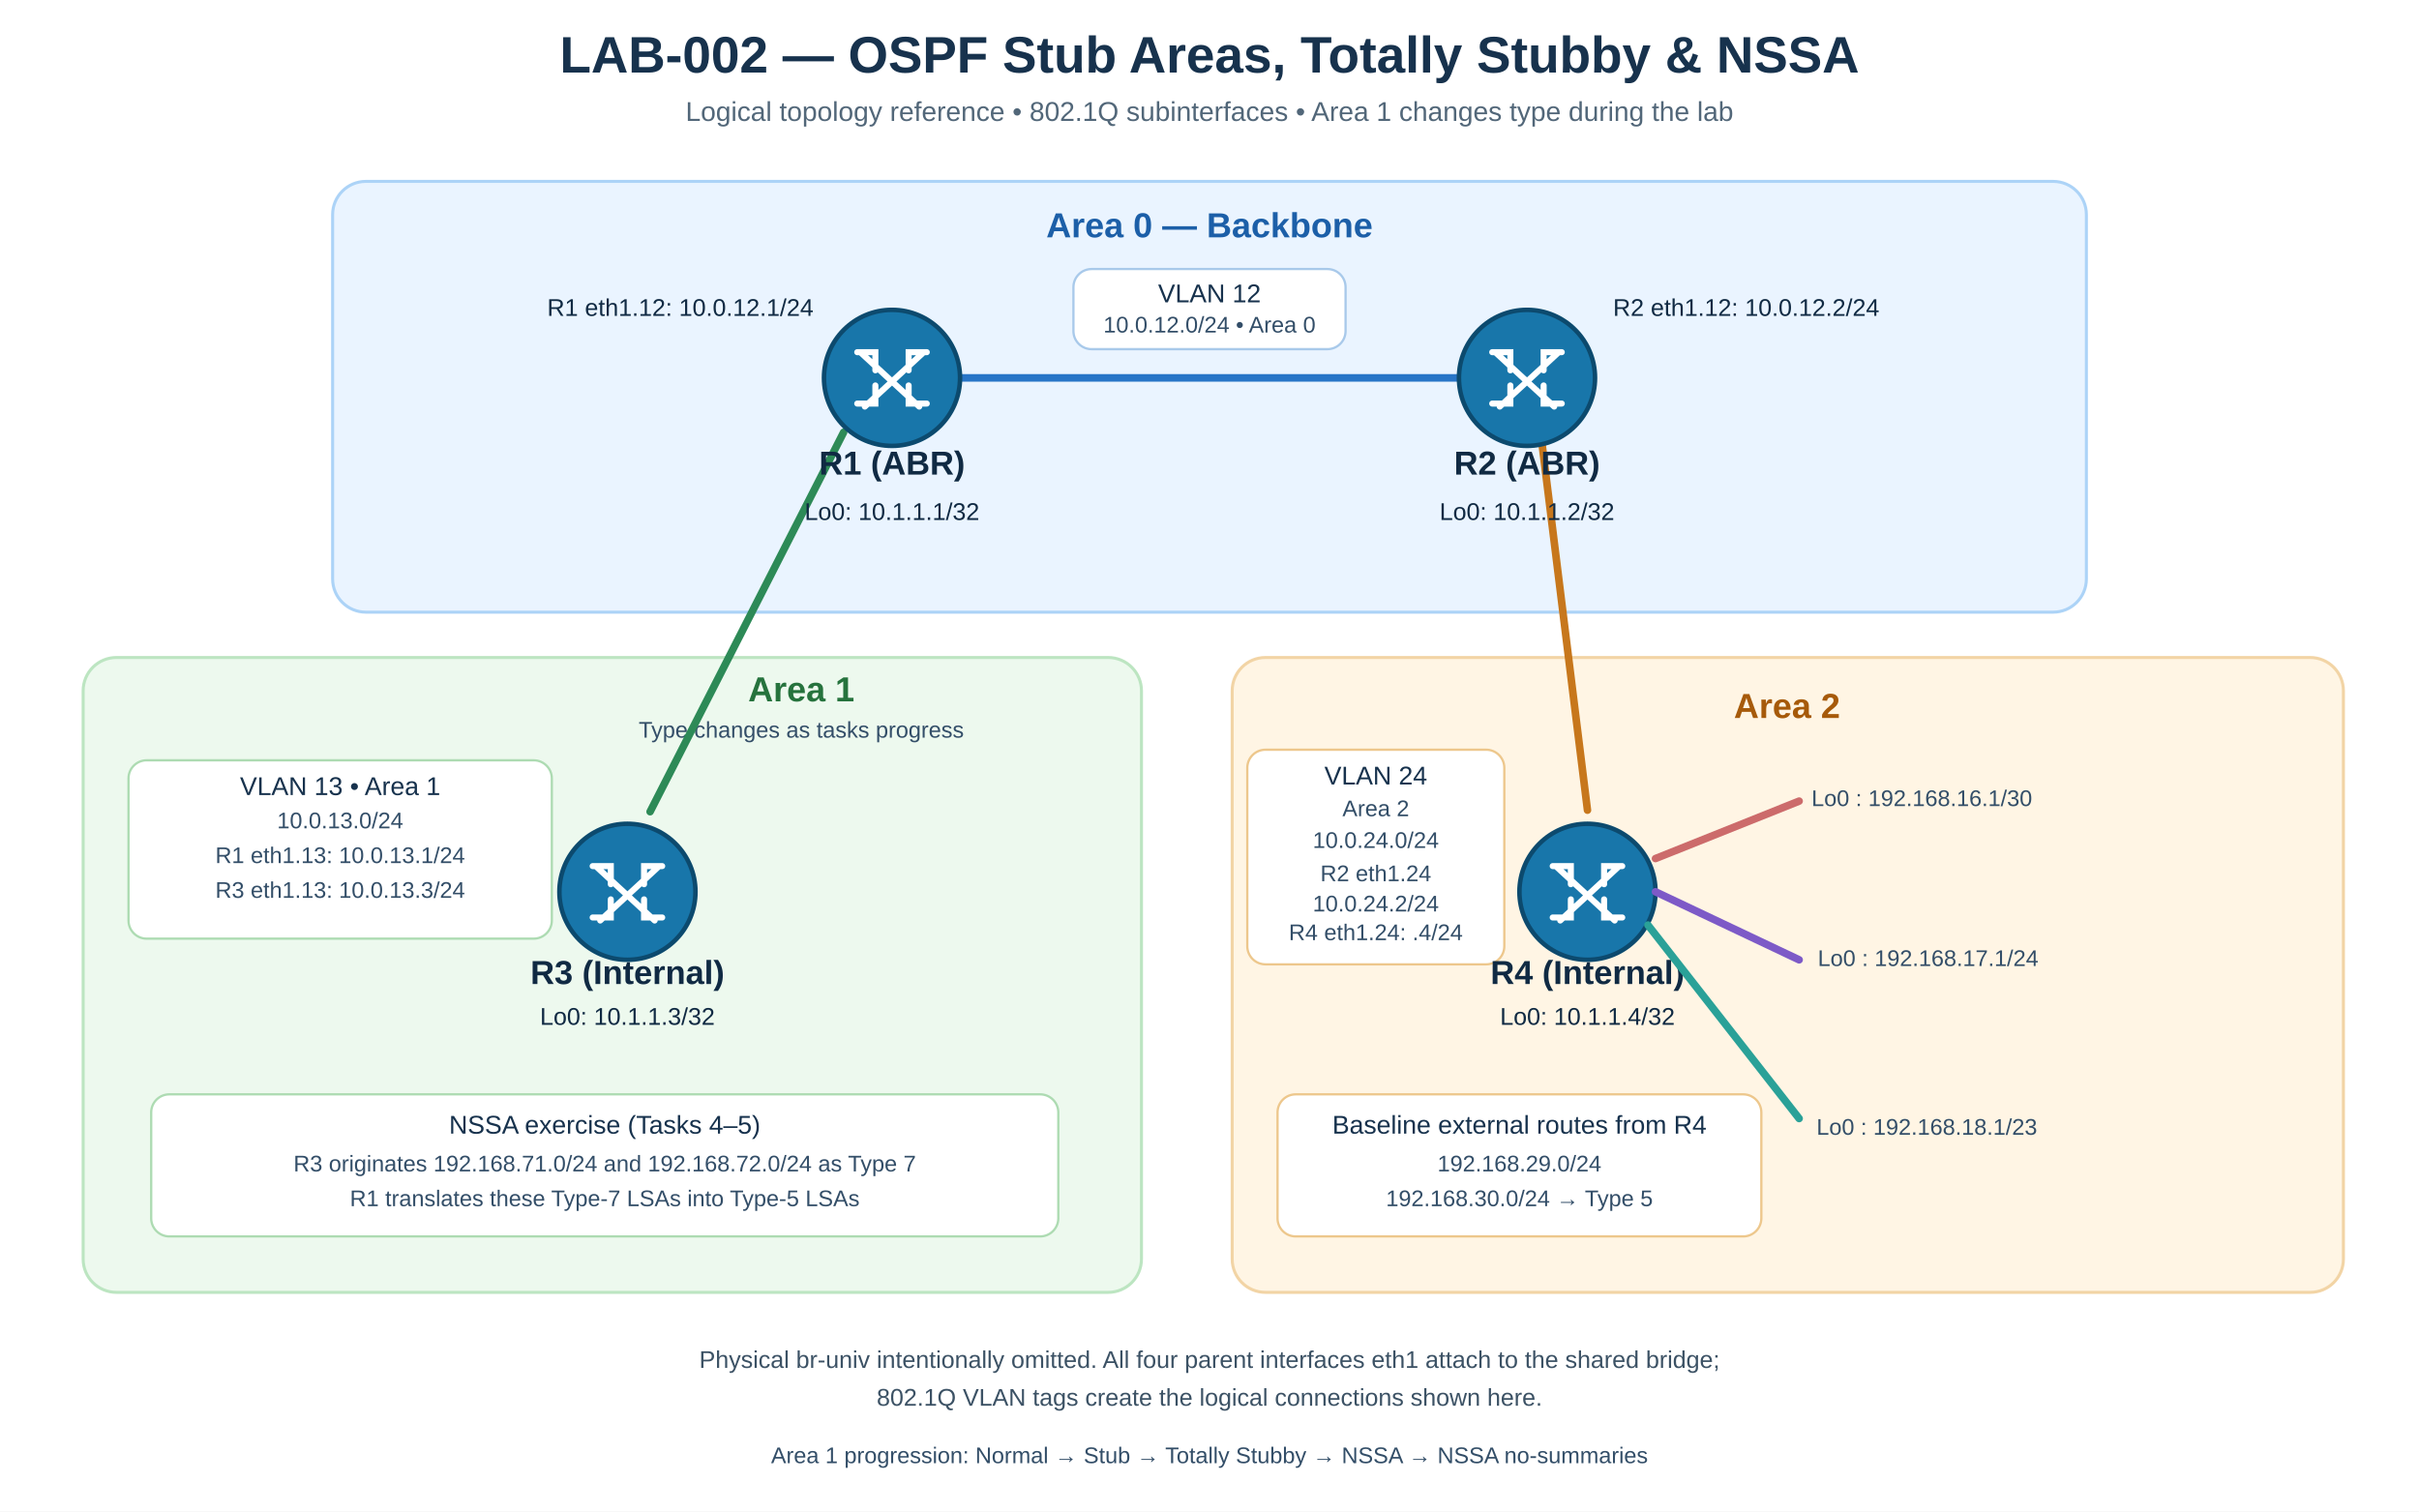
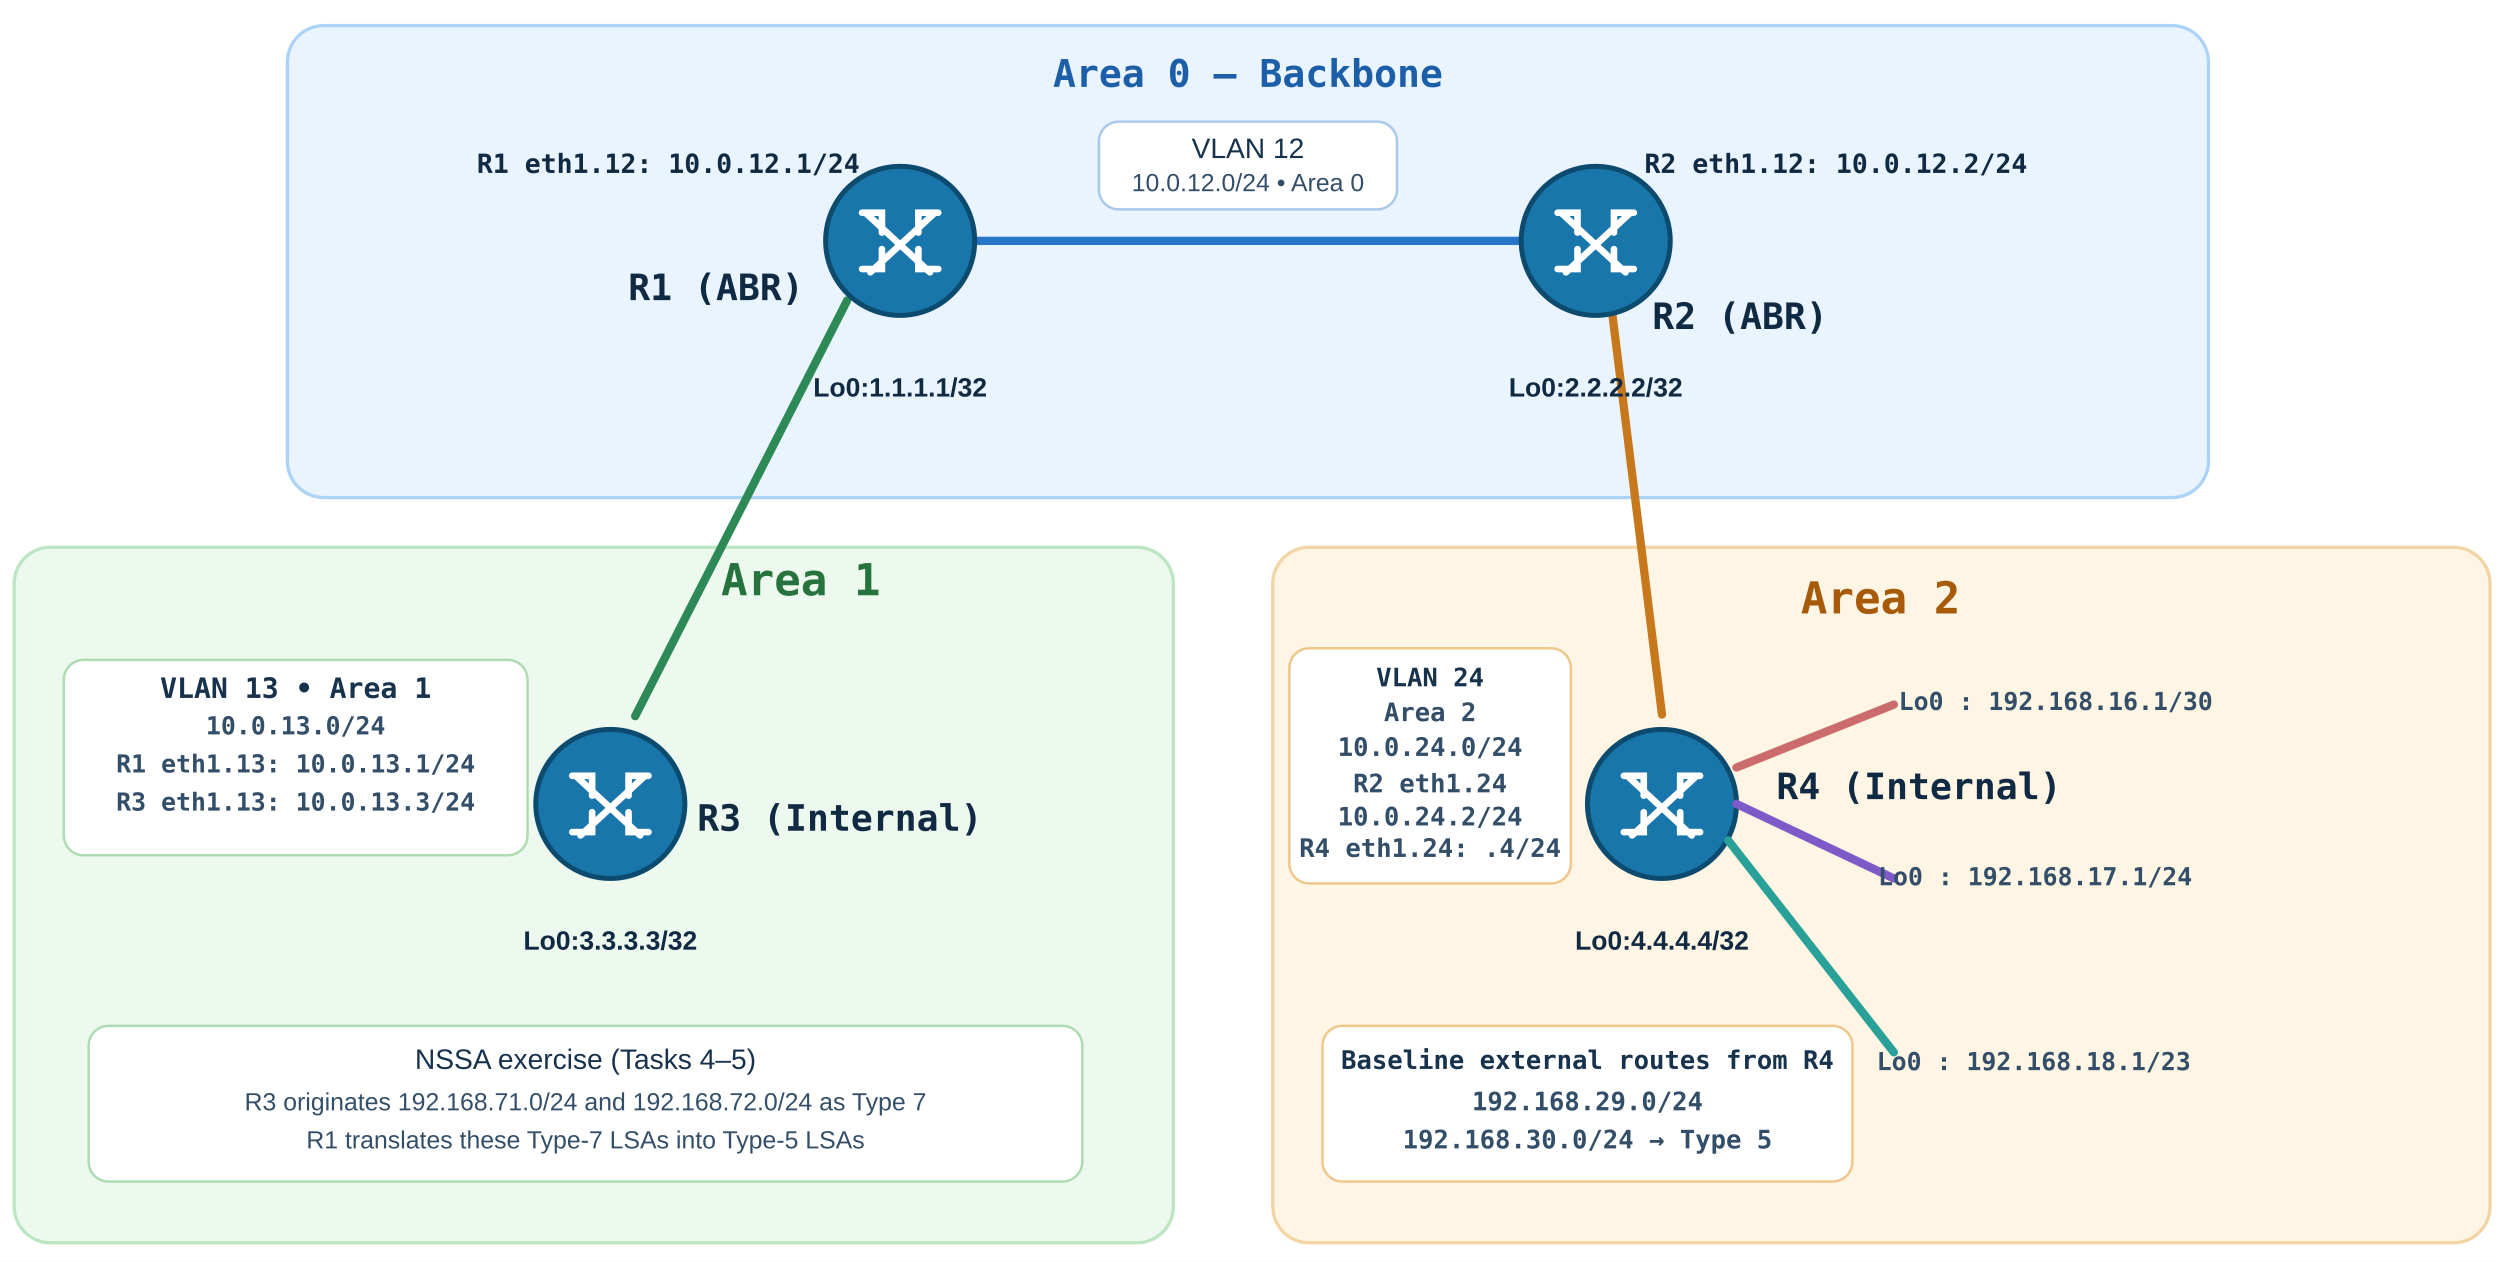
- <svg xmlns="http://www.w3.org/2000/svg" width="1600" height="1000" viewBox="0 0 1600 1000" version="1.1" id="svg48">
+ <svg xmlns="http://www.w3.org/2000/svg" width="1509.544" height="761.826" viewBox="0 0 1509.544 761.826" version="1.1" id="svg48">
  <defs id="defs1">
    <style id="style1">
.title{font:700 34px Arial,sans-serif;fill:#17324d}.subtitle{font:18px Arial,sans-serif;fill:#526779}
.area{font:700 23px Arial,sans-serif}.label{font:700 22px Arial,sans-serif;fill:#102a43}.small{font:17px Arial,sans-serif;fill:#17324d}.tiny{font:15px Arial,sans-serif;fill:#334e68}.ip{font:16px Arial,sans-serif;fill:#102a43}.note{font:16px Arial,sans-serif;fill:#3c5265}
.panel{stroke-width:2;rx:22;ry:22}.pill{stroke-width:1.5;rx:12;ry:12}.link{stroke-width:5;fill:none;stroke-linecap:round}.router{fill:#1876aa;stroke:#0c4a6e;stroke-width:3}.routerline{stroke:white;stroke-width:4;stroke-linecap:round;fill:none}.host{fill:#fff;stroke:#91a4b7;stroke-width:2;rx:12;ry:12}
</style>
  </defs>
-   <rect width="1600" height="1000" fill="#fff" id="rect1" />
-   <text x="800" y="48" text-anchor="middle" class="title" id="text1">LAB-002 — OSPF Stub Areas, Totally Stubby &amp; NSSA</text>
-   <text x="800" y="80" text-anchor="middle" class="subtitle" id="text2">Logical topology reference • 802.1Q subinterfaces • Area 1 changes type during the lab</text>
-   <rect x="220" y="120" width="1160" height="285" fill="#eaf4ff" stroke="#acd3f7" class="panel" id="rect2" />
-   <text x="800" y="157" text-anchor="middle" class="area" fill="#1c5fa8" id="text3">Area 0 — Backbone</text>
-   <rect x="55" y="435" width="700" height="420" fill="#edf9ee" stroke="#bce5c1" class="panel" id="rect3" />
-   <text x="530" y="464" text-anchor="middle" class="area" fill="#26733d" id="text4">Area 1</text>
-   <text x="530" y="488" text-anchor="middle" class="tiny" id="text5">Type changes as tasks progress</text>
-   <rect x="815" y="435" width="735" height="420" fill="#fff5e4" stroke="#f2d4a5" class="panel" id="rect5" />
-   <text x="1182" y="475" text-anchor="middle" class="area" fill="#a65a0a" id="text6">Area 2</text>
-   <line x1="636" y1="250" x2="964" y2="250" class="link" stroke="#2775c7" id="line6" />
-   <line x1="558" y1="286" x2="430" y2="537" class="link" stroke="#2d8a57" id="line7" />
-   <line x1="1020" y1="294" x2="1050" y2="536" class="link" stroke="#c7771c" id="line8" />
-   <rect x="710" y="178" width="180" height="53" fill="#fff" stroke="#a8c9ea" class="pill" id="rect8" />
-   <text x="800" y="200" text-anchor="middle" class="small" fill="#1c5fa8" id="text8">VLAN 12</text>
-   <text x="800" y="220" text-anchor="middle" class="tiny" id="text9">10.0.12.0/24 • Area 0</text>
-   <text x="450" y="209" text-anchor="middle" class="ip" id="text10">R1 eth1.12: 10.0.12.1/24</text>
-   <text x="1155" y="209" text-anchor="middle" class="ip" id="text11">R2 eth1.12: 10.0.12.2/24</text>
-   <g transform="translate(590 250)" id="g11">
-     <circle r="45" class="router" id="circle11" />
-     <path d="M-21 -17 L18 19 M-18 19 L21 -17 M-23 -17 L-11 -17 L-11 -5 M23 -17 L11 -17 L11 -5 M-23 17 L-11 17 L-11 5 M23 17 L11 17 L11 5" class="routerline" id="path11" />
+   <rect width="1514.523" height="763.485" fill="#ffffff" id="rect1" x="-2.49" y="-1.66" style="stroke-width:0.85" />
+   <text x="753.527" y="-56.564" text-anchor="middle" class="title" id="text1" style="font-style:normal;font-variant:normal;font-weight:700;font-stretch:normal;font-size:34px;line-height:normal;font-family:Arial, sans-serif">LAB-002 — OSPF Stub Areas, Totally Stubby &amp; NSSA</text>
+   <text x="753.527" y="-24.564" text-anchor="middle" class="subtitle" id="text2" style="font-style:normal;font-variant:normal;font-weight:normal;font-stretch:normal;font-size:18px;line-height:normal;font-family:Arial, sans-serif">Logical topology reference • 802.1Q subinterfaces • Area 1 changes type during the lab</text>
+   <rect x="173.527" y="15.436" width="1160" height="285" fill="#eaf4ff" stroke="#acd3f7" class="panel" id="rect2" />
+   <text x="753.527" y="52.436" text-anchor="middle" class="area" fill="#1c5fa8" id="text3" style="font-style:normal;font-variant:normal;font-weight:700;font-stretch:normal;font-size:23px;line-height:normal;font-family:Arial, sans-serif">
+     <tspan style="font-style:normal;font-variant:normal;font-weight:bold;font-stretch:normal;font-family:Consolas;-inkscape-font-specification:'Consolas Bold'" id="tspan7">Area 0 — Backbone</tspan>
+   </text>
+   <rect x="8.527" y="330.436" width="700" height="420" fill="#edf9ee" stroke="#bce5c1" class="panel" id="rect3" />
+   <text x="483.527" y="359.436" text-anchor="middle" class="area" fill="#26733d" id="text4" style="font-style:normal;font-variant:normal;font-weight:700;font-stretch:normal;font-size:23px;line-height:normal;font-family:Arial, sans-serif">
+     <tspan style="font-style:normal;font-variant:normal;font-weight:bold;font-stretch:normal;font-size:26.667px;font-family:Consolas;-inkscape-font-specification:'Consolas Bold'" id="tspan6">Area 1</tspan>
+   </text>
+   <rect x="768.527" y="330.436" width="735" height="420" fill="#fff5e4" stroke="#f2d4a5" class="panel" id="rect5" />
+   <text x="1135.527" y="370.436" text-anchor="middle" class="area" fill="#a65a0a" id="text6" style="font-style:normal;font-variant:normal;font-weight:700;font-stretch:normal;font-size:23px;line-height:normal;font-family:Consolas;-inkscape-font-specification:'Consolas Bold'">
+     <tspan style="font-size:26.667px" id="tspan5">Area 2</tspan>
+   </text>
+   <line x1="589.527" y1="145.436" x2="917.527" y2="145.436" class="link" stroke="#2775c7" id="line6" />
+   <line x1="511.527" y1="181.436" x2="383.527" y2="432.436" class="link" stroke="#2d8a57" id="line7" />
+   <line x1="973.527" y1="189.436" x2="1003.527" y2="431.436" class="link" stroke="#c7771c" id="line8" />
+   <rect x="663.527" y="73.436" width="180" height="53" fill="#ffffff" stroke="#a8c9ea" class="pill" id="rect8" />
+   <text x="753.527" y="95.436" text-anchor="middle" class="small" fill="#1c5fa8" id="text8" style="font-style:normal;font-variant:normal;font-weight:normal;font-stretch:normal;font-size:17px;line-height:normal;font-family:Arial, sans-serif">VLAN 12</text>
+   <text x="753.527" y="115.436" text-anchor="middle" class="tiny" id="text9" style="font-style:normal;font-variant:normal;font-weight:normal;font-stretch:normal;font-size:15px;line-height:normal;font-family:Arial, sans-serif">10.0.12.0/24 • Area 0</text>
+   <text x="403.527" y="104.436" text-anchor="middle" class="ip" id="text10" style="font-style:normal;font-variant:normal;font-weight:normal;font-stretch:normal;font-size:16px;line-height:normal;font-family:Consolas;-inkscape-font-specification:Consolas">
+     <tspan style="font-weight:bold" id="tspan11">R1 eth1.12: 10.0.12.1/24</tspan>
+   </text>
+   <text x="1108.527" y="104.436" text-anchor="middle" class="ip" id="text11" style="font-style:normal;font-variant:normal;font-weight:normal;font-stretch:normal;font-size:16px;line-height:normal;font-family:Consolas;-inkscape-font-specification:Consolas">
+     <tspan style="font-weight:bold" id="tspan12">R2 eth1.12: 10.0.12.2/24</tspan>
+   </text>
+   <g transform="translate(543.527,145.4357)" id="g11">
+     <circle r="45" class="router" id="circle11" cx="0" cy="0" />
+     <path d="m -21,-17 39,36 m -36,0 39,-36 m -44,0 h 12 V -5 M 23,-17 H 11 v 12 m -34,22 h 12 V 5 M 23,17 H 11 V 5" class="routerline" id="path11" />
  </g>
-   <text x="590" y="314" text-anchor="middle" class="label" id="text12">R1 (ABR)</text>
-   <text x="590" y="344" text-anchor="middle" class="ip" id="text13">Lo0: 10.1.1.1/32</text>
-   <g transform="translate(1010 250)" id="g13">
-     <circle r="45" class="router" id="circle13" />
-     <path d="M-21 -17 L18 19 M-18 19 L21 -17 M-23 -17 L-11 -17 L-11 -5 M23 -17 L11 -17 L11 -5 M-23 17 L-11 17 L-11 5 M23 17 L11 17 L11 5" class="routerline" id="path13" />
+   <text x="432.324" y="181.22" text-anchor="middle" class="label" id="text12" style="font-style:normal;font-variant:normal;font-weight:700;font-stretch:normal;font-size:22px;line-height:normal;font-family:Consolas;-inkscape-font-specification:'Consolas Bold'">R1 (ABR)</text>
+   <text x="543.527" y="239.436" text-anchor="middle" class="ip" id="text13" style="font-style:normal;font-variant:normal;font-weight:normal;font-stretch:normal;font-size:16px;line-height:normal;font-family:Arial, sans-serif">
+     <tspan style="font-weight:bold" id="tspan3">Lo0:1.1.1.1/32</tspan>
+   </text>
+   <g transform="translate(963.527,145.4357)" id="g13">
+     <circle r="45" class="router" id="circle13" cx="0" cy="0" />
+     <path d="m -21,-17 39,36 m -36,0 39,-36 m -44,0 h 12 V -5 M 23,-17 H 11 v 12 m -34,22 h 12 V 5 M 23,17 H 11 V 5" class="routerline" id="path13" />
  </g>
-   <text x="1010" y="314" text-anchor="middle" class="label" id="text14">R2 (ABR)</text>
-   <text x="1010" y="344" text-anchor="middle" class="ip" id="text15">Lo0: 10.1.1.2/32</text>
-   <rect x="85" y="503" width="280" height="118" fill="#fff" stroke="#addbb2" class="pill" id="rect15" />
-   <text x="225" y="526" text-anchor="middle" class="small" fill="#26733d" id="text16">VLAN 13 • Area 1</text>
-   <text x="225" y="548" text-anchor="middle" class="tiny" id="text17">10.0.13.0/24</text>
-   <text x="225" y="571" text-anchor="middle" class="tiny" id="text18">R1 eth1.13: 10.0.13.1/24</text>
-   <text x="225" y="594" text-anchor="middle" class="tiny" id="text19">R3 eth1.13: 10.0.13.3/24</text>
-   <g transform="translate(415 590)" id="g19">
-     <circle r="45" class="router" id="circle19" />
-     <path d="M-21 -17 L18 19 M-18 19 L21 -17 M-23 -17 L-11 -17 L-11 -5 M23 -17 L11 -17 L11 -5 M-23 17 L-11 17 L-11 5 M23 17 L11 17 L11 5" class="routerline" id="path19" />
+   <text x="1050.664" y="198.647" text-anchor="middle" class="label" id="text14" style="font-style:normal;font-variant:normal;font-weight:700;font-stretch:normal;font-size:22px;line-height:normal;font-family:Consolas;-inkscape-font-specification:'Consolas Bold'">R2 (ABR)</text>
+   <text x="963.527" y="239.436" text-anchor="middle" class="ip" id="text15" style="font-style:normal;font-variant:normal;font-weight:normal;font-stretch:normal;font-size:16px;line-height:normal;font-family:Arial, sans-serif">
+     <tspan style="font-weight:bold" id="tspan4">Lo0:2.2.2.2/32</tspan>
+   </text>
+   <rect x="38.527" y="398.436" width="280" height="118" fill="#ffffff" stroke="#addbb2" class="pill" id="rect15" />
+   <text x="178.527" y="421.436" text-anchor="middle" class="small" fill="#26733d" id="text16" style="font-style:normal;font-variant:normal;font-weight:bold;font-stretch:normal;font-size:17px;line-height:normal;font-family:Consolas;-inkscape-font-specification:'Consolas, Bold';font-variant-ligatures:normal;font-variant-caps:normal;font-variant-numeric:normal;font-variant-east-asian:normal">VLAN 13 • Area 1</text>
+   <text x="178.527" y="443.436" text-anchor="middle" class="tiny" id="text17" style="font-style:normal;font-variant:normal;font-weight:bold;font-stretch:normal;font-size:15px;line-height:normal;font-family:Consolas;-inkscape-font-specification:'Consolas, Bold';font-variant-ligatures:normal;font-variant-caps:normal;font-variant-numeric:normal;font-variant-east-asian:normal">10.0.13.0/24</text>
+   <text x="178.527" y="466.436" text-anchor="middle" class="tiny" id="text18" style="font-style:normal;font-variant:normal;font-weight:bold;font-stretch:normal;font-size:15px;line-height:normal;font-family:Consolas;-inkscape-font-specification:'Consolas, Bold';font-variant-ligatures:normal;font-variant-caps:normal;font-variant-numeric:normal;font-variant-east-asian:normal">R1 eth1.13: 10.0.13.1/24</text>
+   <text x="178.527" y="489.436" text-anchor="middle" class="tiny" id="text19" style="font-style:normal;font-variant:normal;font-weight:bold;font-stretch:normal;font-size:15px;line-height:normal;font-family:Consolas;-inkscape-font-specification:'Consolas, Bold';font-variant-ligatures:normal;font-variant-caps:normal;font-variant-numeric:normal;font-variant-east-asian:normal">R3 eth1.13: 10.0.13.3/24</text>
+   <g transform="translate(368.527,485.4357)" id="g19">
+     <circle r="45" class="router" id="circle19" cx="0" cy="0" />
+     <path d="m -21,-17 39,36 m -36,0 39,-36 m -44,0 h 12 V -5 M 23,-17 H 11 v 12 m -34,22 h 12 V 5 M 23,17 H 11 V 5" class="routerline" id="path19" />
  </g>
-   <text x="415" y="651" text-anchor="middle" class="label" id="text20">R3 (Internal)</text>
-   <text x="415" y="678" text-anchor="middle" class="ip" id="text21">Lo0: 10.1.1.3/32</text>
-   <rect x="100" y="724" width="600" height="94" fill="#fff" stroke="#addbb2" class="pill" id="rect21" />
-   <text x="400" y="750" text-anchor="middle" class="small" id="text22">NSSA exercise (Tasks 4–5)</text>
-   <text x="400" y="775" text-anchor="middle" class="tiny" id="text23">R3 originates 192.168.71.0/24 and 192.168.72.0/24 as Type 7</text>
-   <text x="400" y="798" text-anchor="middle" class="tiny" id="text24">R1 translates these Type-7 LSAs into Type-5 LSAs</text>
-   <rect x="825" y="496" width="170" height="142" fill="#fff" stroke="#edc78c" class="pill" id="rect24" />
-   <text x="910" y="519" text-anchor="middle" class="small" fill="#a65a0a" id="text25">VLAN 24</text>
-   <text x="910" y="540" text-anchor="middle" class="tiny" id="text26">Area 2</text>
-   <text x="910" y="561" text-anchor="middle" class="tiny" id="text27">10.0.24.0/24</text>
-   <text x="910" y="583" text-anchor="middle" class="tiny" id="text28">R2 eth1.24</text>
-   <text x="910" y="603" text-anchor="middle" class="tiny" id="text29">10.0.24.2/24</text>
-   <text x="910" y="622" text-anchor="middle" class="tiny" id="text30">R4 eth1.24: .4/24</text>
-   <g transform="translate(1050 590)" id="g30">
-     <circle r="45" class="router" id="circle30" />
-     <path d="M-21 -17 L18 19 M-18 19 L21 -17 M-23 -17 L-11 -17 L-11 -5 M23 -17 L11 -17 L11 -5 M-23 17 L-11 17 L-11 5 M23 17 L11 17 L11 5" class="routerline" id="path30" />
+   <text x="507.116" y="501.622" text-anchor="middle" class="label" id="text20" style="font-style:normal;font-variant:normal;font-weight:700;font-stretch:normal;font-size:22px;line-height:normal;font-family:Consolas;-inkscape-font-specification:'Consolas Bold'">R3 (Internal)</text>
+   <text x="368.527" y="573.436" text-anchor="middle" class="ip" id="text21" style="font-style:normal;font-variant:normal;font-weight:normal;font-stretch:normal;font-size:16px;line-height:normal;font-family:Arial, sans-serif">
+     <tspan style="font-weight:bold" id="tspan2">Lo0:3.3.3.3/32</tspan>
+   </text>
+   <rect x="53.527" y="619.436" width="600" height="94" fill="#ffffff" stroke="#addbb2" class="pill" id="rect21" />
+   <text x="353.527" y="645.436" text-anchor="middle" class="small" id="text22" style="font-style:normal;font-variant:normal;font-weight:normal;font-stretch:normal;font-size:17px;line-height:normal;font-family:Arial, sans-serif">NSSA exercise (Tasks 4–5)</text>
+   <text x="353.527" y="670.436" text-anchor="middle" class="tiny" id="text23" style="font-style:normal;font-variant:normal;font-weight:normal;font-stretch:normal;font-size:15px;line-height:normal;font-family:Arial, sans-serif">R3 originates 192.168.71.0/24 and 192.168.72.0/24 as Type 7</text>
+   <text x="353.527" y="693.436" text-anchor="middle" class="tiny" id="text24" style="font-style:normal;font-variant:normal;font-weight:normal;font-stretch:normal;font-size:15px;line-height:normal;font-family:Arial, sans-serif">R1 translates these Type-7 LSAs into Type-5 LSAs</text>
+   <rect x="778.527" y="391.436" width="170" height="142" fill="#ffffff" stroke="#edc78c" class="pill" id="rect24" />
+   <text x="863.527" y="414.436" text-anchor="middle" class="small" fill="#a65a0a" id="text25" style="font-style:normal;font-variant:normal;font-weight:bold;font-stretch:normal;font-size:15.444px;line-height:normal;font-family:Consolas;-inkscape-font-specification:'Consolas, Bold';font-variant-ligatures:normal;font-variant-caps:normal;font-variant-numeric:normal;font-variant-east-asian:normal">VLAN 24</text>
+   <text x="863.527" y="435.436" text-anchor="middle" class="tiny" id="text26" style="font-style:normal;font-variant:normal;font-weight:bold;font-stretch:normal;font-size:15.444px;line-height:normal;font-family:Consolas;-inkscape-font-specification:'Consolas, Bold';font-variant-ligatures:normal;font-variant-caps:normal;font-variant-numeric:normal;font-variant-east-asian:normal">Area 2</text>
+   <text x="863.527" y="456.436" text-anchor="middle" class="tiny" id="text27" style="font-style:normal;font-variant:normal;font-weight:bold;font-stretch:normal;font-size:15.444px;line-height:normal;font-family:Consolas;-inkscape-font-specification:'Consolas, Bold';font-variant-ligatures:normal;font-variant-caps:normal;font-variant-numeric:normal;font-variant-east-asian:normal">10.0.24.0/24</text>
+   <text x="863.527" y="478.436" text-anchor="middle" class="tiny" id="text28" style="font-style:normal;font-variant:normal;font-weight:bold;font-stretch:normal;font-size:15.444px;line-height:normal;font-family:Consolas;-inkscape-font-specification:'Consolas, Bold';font-variant-ligatures:normal;font-variant-caps:normal;font-variant-numeric:normal;font-variant-east-asian:normal">R2 eth1.24</text>
+   <text x="863.527" y="498.436" text-anchor="middle" class="tiny" id="text29" style="font-style:normal;font-variant:normal;font-weight:bold;font-stretch:normal;font-size:15.444px;line-height:normal;font-family:Consolas;-inkscape-font-specification:'Consolas, Bold';font-variant-ligatures:normal;font-variant-caps:normal;font-variant-numeric:normal;font-variant-east-asian:normal">10.0.24.2/24</text>
+   <text x="863.527" y="517.436" text-anchor="middle" class="tiny" id="text30" style="font-style:normal;font-variant:normal;font-weight:bold;font-stretch:normal;font-size:15.444px;line-height:normal;font-family:Consolas;-inkscape-font-specification:'Consolas, Bold';font-variant-ligatures:normal;font-variant-caps:normal;font-variant-numeric:normal;font-variant-east-asian:normal">R4 eth1.24: .4/24</text>
+   <g transform="translate(1003.527,485.4357)" id="g30">
+     <circle r="45" class="router" id="circle30" cx="0" cy="0" />
+     <path d="m -21,-17 39,36 m -36,0 39,-36 m -44,0 h 12 V -5 M 23,-17 H 11 v 12 m -34,22 h 12 V 5 M 23,17 H 11 V 5" class="routerline" id="path30" />
  </g>
-   <text x="1050" y="651" text-anchor="middle" class="label" id="text31">R4 (Internal)</text>
-   <text x="1050" y="678" text-anchor="middle" class="ip" id="text32">Lo0: 10.1.1.4/32</text>
-   <line x1="1095" y1="568" x2="1190" y2="530" class="link" stroke="#cc6b6b" id="line32" />
-   <line x1="1095" y1="590" x2="1190" y2="635" class="link" stroke="#7d5ac7" id="line33" />
-   <line x1="1090" y1="612" x2="1190" y2="740" class="link" stroke="#2aa198" id="line34" />
-   <text x="1271.162" y="533.274" text-anchor="middle" class="tiny" id="text36" style="font-style:normal;font-variant:normal;font-weight:normal;font-stretch:normal;font-size:15px;line-height:normal;font-family:Arial, sans-serif">Lo0 : 192.168.16.1/30</text>
-   <text x="1275.311" y="639.104" text-anchor="middle" class="tiny" id="text39" style="font-style:normal;font-variant:normal;font-weight:normal;font-stretch:normal;font-size:15px;line-height:normal;font-family:Arial, sans-serif">Lo0 : 192.168.17.1/24</text>
-   <text x="1274.481" y="750.743" text-anchor="middle" class="tiny" id="text42" style="font-style:normal;font-variant:normal;font-weight:normal;font-stretch:normal;font-size:15px;line-height:normal;font-family:Arial, sans-serif">Lo0 : 192.168.18.1/23</text>
-   <rect x="845" y="724" width="320" height="94" fill="#fff" stroke="#edc78c" class="pill" id="rect42" />
-   <text x="1005" y="750" text-anchor="middle" class="small" id="text43">Baseline external routes from R4</text>
-   <text x="1005" y="775" text-anchor="middle" class="tiny" id="text44">192.168.29.0/24</text>
-   <text x="1005" y="798" text-anchor="middle" class="tiny" id="text45">192.168.30.0/24 → Type 5</text>
-   <text x="800" y="905" text-anchor="middle" class="note" id="text46">Physical br-univ intentionally omitted. All four parent interfaces eth1 attach to the shared bridge;</text>
-   <text x="800" y="930" text-anchor="middle" class="note" id="text47">802.1Q VLAN tags create the logical connections shown here.</text>
-   <text x="800" y="968" text-anchor="middle" class="tiny" id="text48">Area 1 progression: Normal → Stub → Totally Stubby → NSSA → NSSA no-summaries</text>
+   <text x="1158.714" y="482.535" text-anchor="middle" class="label" id="text31" style="font-style:normal;font-variant:normal;font-weight:700;font-stretch:normal;font-size:22px;line-height:normal;font-family:Consolas;-inkscape-font-specification:'Consolas Bold'">R4 (Internal)</text>
+   <text x="1003.527" y="573.436" text-anchor="middle" class="ip" id="text32" style="font-style:normal;font-variant:normal;font-weight:normal;font-stretch:normal;font-size:16px;line-height:normal;font-family:Arial, sans-serif">
+     <tspan style="font-weight:bold" id="tspan1">Lo0:4.4.4.4/32</tspan>
+   </text>
+   <line x1="1048.527" y1="463.436" x2="1143.527" y2="425.436" class="link" stroke="#cc6b6b" id="line32" />
+   <line x1="1048.527" y1="485.436" x2="1143.527" y2="530.436" class="link" stroke="#7d5ac7" id="line33" />
+   <line x1="1043.527" y1="507.436" x2="1143.527" y2="635.436" class="link" stroke="#2aa198" id="line34" />
+   <text x="1241.286" y="428.71" text-anchor="middle" class="tiny" id="text36" style="font-style:normal;font-variant:normal;font-weight:normal;font-stretch:normal;font-size:15px;line-height:normal;font-family:Arial, sans-serif">
+     <tspan style="font-style:normal;font-variant:normal;font-weight:bold;font-stretch:normal;font-family:Consolas;-inkscape-font-specification:'Consolas Bold'" id="tspan8">Lo0 : 192.168.16.1/30</tspan>
+   </text>
+   <text x="1228.838" y="534.539" text-anchor="middle" class="tiny" id="text39" style="font-style:normal;font-variant:normal;font-weight:normal;font-stretch:normal;font-size:15px;line-height:normal;font-family:Consolas;-inkscape-font-specification:Consolas">
+     <tspan style="font-weight:bold" id="tspan9">Lo0 : 192.168.17.1/24</tspan>
+   </text>
+   <text x="1228.008" y="646.178" text-anchor="middle" class="tiny" id="text42" style="font-style:normal;font-variant:normal;font-weight:normal;font-stretch:normal;font-size:15px;line-height:normal;font-family:Consolas;-inkscape-font-specification:Consolas">
+     <tspan style="font-weight:bold" id="tspan10">Lo0 : 192.168.18.1/23</tspan>
+   </text>
+   <rect x="798.527" y="619.436" width="320" height="94" fill="#ffffff" stroke="#edc78c" class="pill" id="rect42" />
+   <text x="958.527" y="645.436" text-anchor="middle" class="small" id="text43" style="font-style:normal;font-variant:normal;font-weight:bold;font-stretch:normal;font-size:15.444px;line-height:normal;font-family:Consolas;-inkscape-font-specification:'Consolas, Bold';font-variant-ligatures:normal;font-variant-caps:normal;font-variant-numeric:normal;font-variant-east-asian:normal">Baseline external routes from R4</text>
+   <text x="958.527" y="670.436" text-anchor="middle" class="tiny" id="text44" style="font-style:normal;font-variant:normal;font-weight:bold;font-stretch:normal;font-size:15.444px;line-height:normal;font-family:Consolas;-inkscape-font-specification:'Consolas, Bold';font-variant-ligatures:normal;font-variant-caps:normal;font-variant-numeric:normal;font-variant-east-asian:normal">192.168.29.0/24</text>
+   <text x="958.527" y="693.436" text-anchor="middle" class="tiny" id="text45" style="font-style:normal;font-variant:normal;font-weight:bold;font-stretch:normal;font-size:15.444px;line-height:normal;font-family:Consolas;-inkscape-font-specification:'Consolas, Bold';font-variant-ligatures:normal;font-variant-caps:normal;font-variant-numeric:normal;font-variant-east-asian:normal">192.168.30.0/24 → Type 5</text>
</svg>
